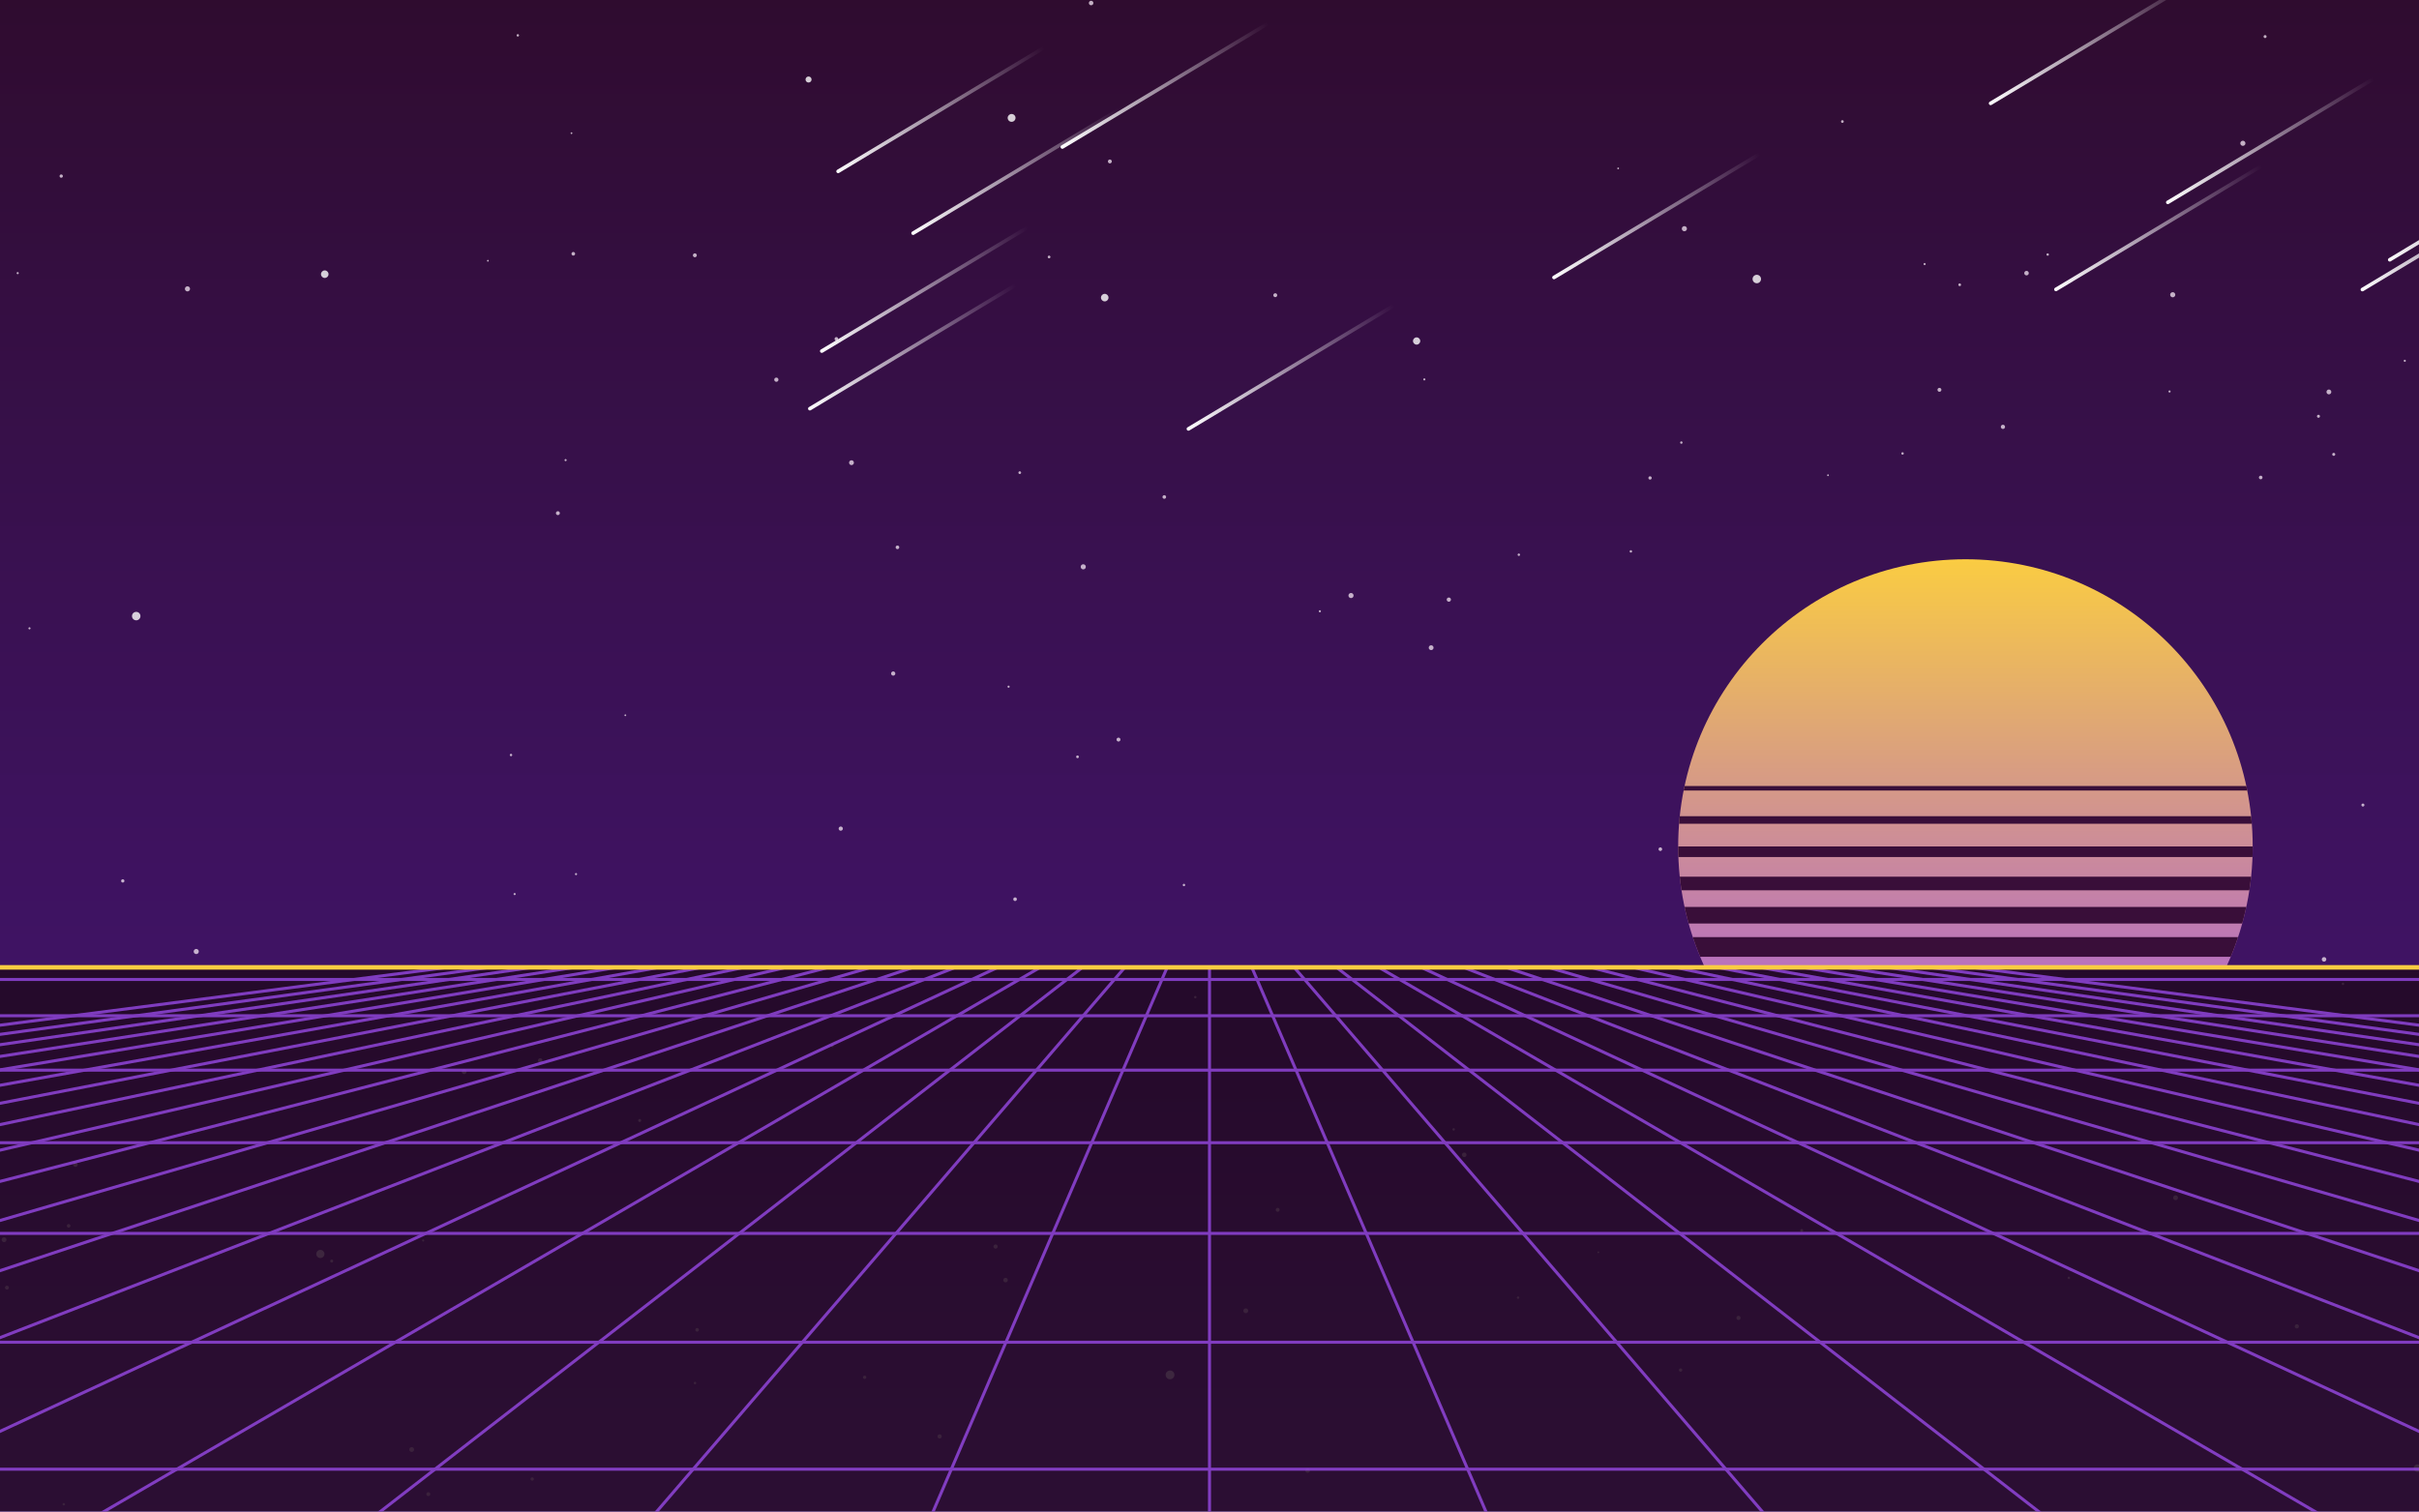
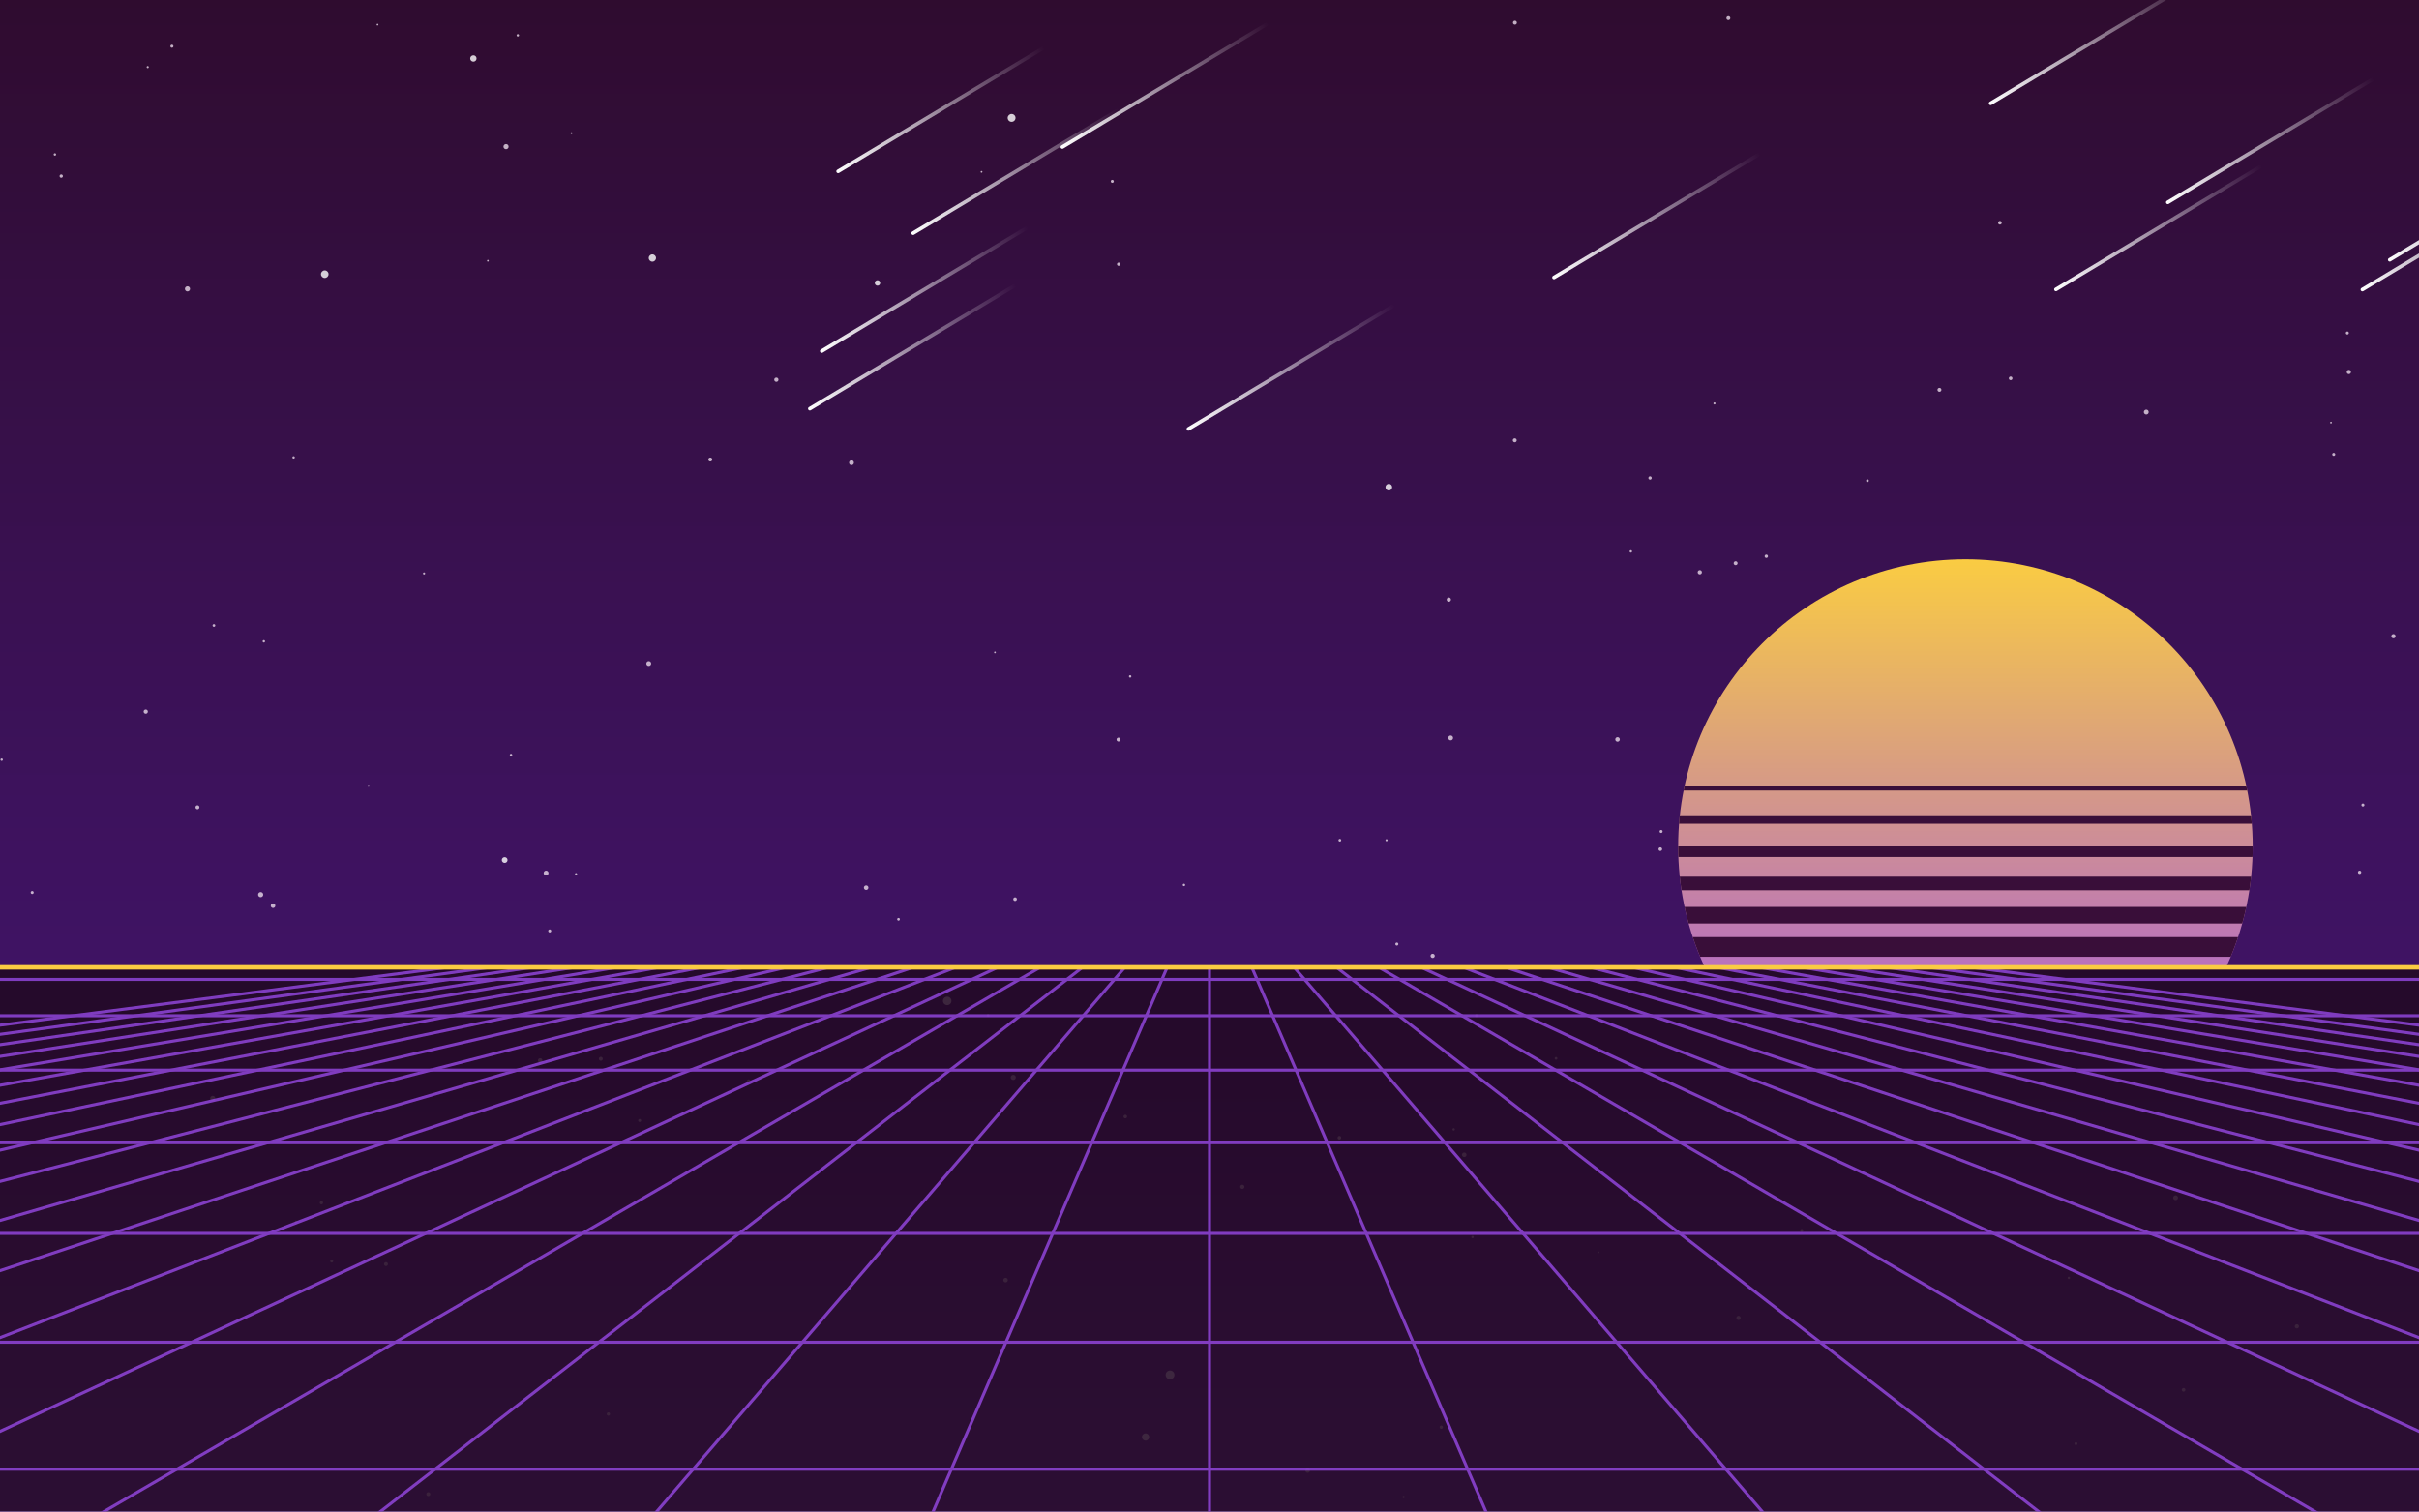
<svg xmlns="http://www.w3.org/2000/svg" width="800" height="500" viewBox="0 0 1600 1000" preserveAspectRatio="xMidYMid slice">
  <defs>
    <linearGradient id="sky2" x1="0" y1="0" x2="0" y2="1">
      <stop offset="0" stop-color="#310c31" stop-opacity=".9" />
      <stop offset=".7" stop-color="#4d1782" stop-opacity=".75" />
      <stop offset="1" stop-color="#9e4cf0" stop-opacity=".6" />
    </linearGradient>
    <linearGradient id="sun2" x1="0" y1="0" x2="0" y2="1">
      <stop offset="0" stop-color="#facc42" />
      <stop offset="1" stop-color="#9e4cf0" />
    </linearGradient>
    <linearGradient id="tail" x1="0" y1="0" x2="1" y2="0">
      <stop offset="0" stop-color="#ffffff" stop-opacity="0" />
      <stop offset="1" stop-color="#ffffff" />
    </linearGradient>
    <clipPath id="sunclip">
      <rect x="1050" y="360" width="500" height="280" />
    </clipPath>
    <clipPath id="sundisc">
      <circle cx="1300" cy="560" r="190" />
    </clipPath>
  </defs>
-   <style>.bg{fill:#1a0a1a}.lo{opacity:.8}@keyframes tw{0%,100%{opacity:.25}50%{opacity:1}}.s{animation:tw ease-in-out infinite}@keyframes streak{0%{transform:translate(0,0);opacity:0}6%{opacity:1}22%{transform:translate(-700px,420px);opacity:0}100%{transform:translate(-700px,420px);opacity:0}}.st{animation:streak linear infinite}@keyframes floor{from{transform:translateY(0)}to{transform:translateY(48px)}}.fm{animation:floor 2.4s linear infinite}</style>
+   <style>.bg{fill:#1a0a1a}.lo{opacity:.8}@keyframes tw{0%,100%{opacity:.3}50%{opacity:1}}.t0{animation:tw 4s ease-in-out infinite}.t1{animation:tw 5.5s ease-in-out infinite -1.5s}.t2{animation:tw 7s ease-in-out infinite -3s}.t3{animation:tw 9s ease-in-out infinite -5s}@keyframes streak{0%{transform:translate(0,0);opacity:0}6%{opacity:1}22%{transform:translate(-700px,420px);opacity:0}100%{transform:translate(-700px,420px);opacity:0}}.st{animation:streak linear infinite}@keyframes floor{from{transform:translateY(0)}to{transform:translateY(48px)}}.fm{animation:floor 2.4s linear infinite}</style>
  <rect class="bg" width="1600" height="1000" />
  <rect width="1600" height="1000" fill="url(#sky2)" />
  <g opacity=".8">
-     <circle class="s" cx="1439" cy="792.4" r="1.6" fill="#e8d9e8" style="animation-duration:5.5s;animation-delay:-3.7s" />
-     <circle class="s" cx="413.6" cy="473.2" r="0.6" fill="#e8d9e8" style="animation-duration:3.6s;animation-delay:-1.9s" />
-     <circle class="s" cx="1078.7" cy="364.8" r="0.8" fill="#e8d9e8" style="animation-duration:8.1s;animation-delay:-5s" />
-     <circle class="s" cx="379.2" cy="167.9" r="1.2" fill="#e8d9e8" style="animation-duration:7.5s;animation-delay:-5.3s" />
-     <circle class="s" cx="423.1" cy="741.3" r="1" fill="#e8d9e8" style="animation-duration:7.2s;animation-delay:-1.4s" />
-     <circle class="s" cx="2.7" cy="820.2" r="1.6" fill="#e8d9e8" style="animation-duration:6.8s;animation-delay:-0.2s" />
-     <circle class="s" cx="739.8" cy="489.3" r="1.3" fill="#e8d9e8" style="animation-duration:8.5s;animation-delay:-1.8s" />
-     <circle class="s" cx="352" cy="978.5" r="1.1" fill="#e8d9e8" style="animation-duration:8.7s;animation-delay:-4s" />
-     <circle class="s" cx="322.7" cy="172.5" r="0.6" fill="#e8d9e8" style="animation-duration:6.5s;animation-delay:-1s" />
-     <circle class="s" cx="1540.4" cy="259.3" r="1.6" fill="#e8d9e8" style="animation-duration:4.6s;animation-delay:-7.9s" />
-     <circle class="s" cx="958.3" cy="396.7" r="1.4" fill="#e8d9e8" style="animation-duration:8.3s;animation-delay:-4.1s" />
-     <circle class="s" cx="550.5" cy="691.9" r="0.9" fill="#e8d9e8" style="animation-duration:7.2s;animation-delay:-5.5s" />
-     <circle class="s" cx="665.1" cy="846.9" r="1.5" fill="#e8d9e8" style="animation-duration:6.8s;animation-delay:-3.8s" />
-     <circle class="s" cx="1590.6" cy="238.7" r="0.7" fill="#e8d9e8" style="animation-duration:4.8s;animation-delay:-1.9s" />
-     <circle class="s" cx="1057.2" cy="828.5" r="0.6" fill="#e8d9e8" style="animation-duration:8.9s;animation-delay:-2.4s" />
-     <circle class="s" cx="716.5" cy="375" r="1.7" fill="#e8d9e8" style="animation-duration:4.3s;animation-delay:-3.1s" />
-     <circle class="s" cx="1543.6" cy="300.6" r="1" fill="#e8d9e8" style="animation-duration:5.6s;animation-delay:-6.4s" />
-     <circle class="s" cx="1070.3" cy="111.4" r="0.6" fill="#e8d9e8" style="animation-duration:6.5s;animation-delay:-3s" />
-     <circle class="s" cx="1293.5" cy="603.2" r="1.1" fill="#e8d9e8" style="animation-duration:7.8s;animation-delay:-6.6s" />
-     <circle class="s" cx="734.1" cy="106.8" r="1.3" fill="#e8d9e8" style="animation-duration:7.9s;animation-delay:-1.6s" />
-     <circle class="s" cx="968.5" cy="764" r="1.5" fill="#e8d9e8" style="animation-duration:6.5s;animation-delay:-1.9s" />
-     <circle class="s" cx="1549.7" cy="650.9" r="0.8" fill="#e8d9e8" style="animation-duration:5.3s;animation-delay:-0.6s" />
-     <circle class="s" cx="1316.1" cy="483.2" r="1" fill="#e8d9e8" style="animation-duration:5.6s;animation-delay:-7.8s" />
-     <circle class="s" cx="893.6" cy="394" r="1.7" fill="#e8d9e8" style="animation-duration:4.5s;animation-delay:-6.9s" />
-     <circle class="s" cx="40.5" cy="116.5" r="1.1" fill="#e8d9e8" style="animation-duration:7s;animation-delay:-5.4s" />
-     <circle class="s" cx="730.7" cy="196.9" r="2.5" fill="#ffffff" style="animation-duration:7.7s;animation-delay:-6.3s" />
-     <circle class="s" cx="773.9" cy="909.6" r="2.9" fill="#ffffff" style="animation-duration:8.2s;animation-delay:-1.1s" />
-     <circle class="s" cx="340.4" cy="591.5" r="0.7" fill="#e8d9e8" style="animation-duration:7.4s;animation-delay:-8.8s" />
-     <circle class="s" cx="1247.5" cy="586.2" r="1.3" fill="#e8d9e8" style="animation-duration:4.9s;animation-delay:-4.2s" />
-     <circle class="s" cx="279.9" cy="820.7" r="0.7" fill="#e8d9e8" style="animation-duration:5.8s;animation-delay:-6.2s" />
-     <circle class="s" cx="563.2" cy="306.1" r="1.6" fill="#e8d9e8" style="animation-duration:8.7s;animation-delay:-3.3s" />
-     <circle class="s" cx="45.4" cy="811" r="1.2" fill="#e8d9e8" style="animation-duration:6.3s;animation-delay:-1.1s" />
-     <circle class="s" cx="864.9" cy="972.9" r="1.5" fill="#e8d9e8" style="animation-duration:7.6s;animation-delay:-7.7s" />
-     <circle class="s" cx="534.8" cy="52.6" r="2" fill="#ffffff" style="animation-duration:7.8s;animation-delay:-3.7s" />
-     <circle class="s" cx="378" cy="88.1" r="0.6" fill="#e8d9e8" style="animation-duration:3.7s;animation-delay:-2.8s" />
-     <circle class="s" cx="658.5" cy="824.7" r="1.4" fill="#e8d9e8" style="animation-duration:4.6s;animation-delay:-0.9s" />
-     <circle class="s" cx="124" cy="191.1" r="1.7" fill="#e8d9e8" style="animation-duration:6.6s;animation-delay:-3.7s" />
-     <circle class="s" cx="19.5" cy="415.7" r="0.7" fill="#e8d9e8" style="animation-duration:5.5s;animation-delay:-2.8s" />
-     <circle class="s" cx="1191.7" cy="814.1" r="1" fill="#e8d9e8" style="animation-duration:6.4s;animation-delay:-8.1s" />
-     <circle class="s" cx="937" cy="225.6" r="2.4" fill="#ffffff" style="animation-duration:4s;animation-delay:-4.1s" />
-     <circle class="s" cx="671.4" cy="594.9" r="1.2" fill="#e8d9e8" style="animation-duration:6.2s;animation-delay:-5.5s" />
-     <circle class="s" cx="556.1" cy="548.2" r="1.4" fill="#e8d9e8" style="animation-duration:6.3s;animation-delay:-3.2s" />
-     <circle class="s" cx="342.5" cy="23.4" r="0.8" fill="#e8d9e8" style="animation-duration:6s;animation-delay:-3.3s" />
-     <circle class="s" cx="369" cy="339.5" r="1.3" fill="#e8d9e8" style="animation-duration:4.7s;animation-delay:-5.4s" />
-     <circle class="s" cx="1368.4" cy="845.4" r="0.8" fill="#e8d9e8" style="animation-duration:3.1s;animation-delay:-1.4s" />
-     <circle class="s" cx="48.7" cy="749.9" r="0.6" fill="#e8d9e8" style="animation-duration:6s;animation-delay:-1.9s" />
-     <circle class="s" cx="219.4" cy="834.3" r="1" fill="#e8d9e8" style="animation-duration:8.2s;animation-delay:-2.4s" />
-     <circle class="s" cx="1483.5" cy="94.8" r="1.7" fill="#e8d9e8" style="animation-duration:5.5s;animation-delay:-6.2s" />
-     <circle class="s" cx="1268.4" cy="613" r="1.3" fill="#e8d9e8" style="animation-duration:3.8s;animation-delay:-2.6s" />
-     <circle class="s" cx="1004.6" cy="367" r="0.8" fill="#e8d9e8" style="animation-duration:6.7s;animation-delay:-3.3s" />
-     <circle class="s" cx="1519.2" cy="877.5" r="1.4" fill="#e8d9e8" style="animation-duration:8.8s;animation-delay:-3.5s" />
-     <circle class="s" cx="1112.1" cy="292.8" r="0.8" fill="#e8d9e8" style="animation-duration:6.5s;animation-delay:-8.5s" />
-     <circle class="s" cx="1098.2" cy="561.8" r="1.2" fill="#e8d9e8" style="animation-duration:8.7s;animation-delay:-5.2s" />
-     <circle class="s" cx="459.7" cy="915" r="0.8" fill="#e8d9e8" style="animation-duration:6.4s;animation-delay:-0.4s" />
-     <circle class="s" cx="1282.8" cy="257.9" r="1.3" fill="#e8d9e8" style="animation-duration:7.2s;animation-delay:-8.8s" />
-     <circle class="s" cx="667.1" cy="454.3" r="0.7" fill="#e8d9e8" style="animation-duration:6.6s;animation-delay:-7.5s" />
-     <circle class="s" cx="783.1" cy="585.5" r="0.8" fill="#e8d9e8" style="animation-duration:5.8s;animation-delay:-5.2s" />
-     <circle class="s" cx="90.1" cy="407.6" r="2.8" fill="#ffffff" style="animation-duration:5.2s;animation-delay:-5.5s" />
-     <circle class="s" cx="283.3" cy="988.5" r="1.3" fill="#e8d9e8" style="animation-duration:6.8s;animation-delay:-3.2s" />
-     <circle class="s" cx="1324.8" cy="282.4" r="1.4" fill="#e8d9e8" style="animation-duration:5.3s;animation-delay:-6.4s" />
-     <circle class="s" cx="338" cy="499.5" r="0.8" fill="#e8d9e8" style="animation-duration:5.4s;animation-delay:-4.2s" />
-     <circle class="s" cx="873" cy="404.4" r="0.7" fill="#e8d9e8" style="animation-duration:3.2s;animation-delay:-3.1s" />
-     <circle class="s" cx="513.5" cy="251.2" r="1.4" fill="#e8d9e8" style="animation-duration:6.5s;animation-delay:-7.4s" />
-     <circle class="s" cx="843.5" cy="195.3" r="1.3" fill="#e8d9e8" style="animation-duration:7.2s;animation-delay:-2.1s" />
-     <circle class="s" cx="961.5" cy="747.2" r="0.8" fill="#e8d9e8" style="animation-duration:5.7s;animation-delay:-6s" />
-     <circle class="s" cx="1369.1" cy="605.2" r="0.9" fill="#e8d9e8" style="animation-duration:8.6s;animation-delay:-4.4s" />
-     <circle class="s" cx="1562.9" cy="532.6" r="1" fill="#e8d9e8" style="animation-duration:8.4s;animation-delay:-5.3s" />
-     <circle class="s" cx="1191.4" cy="572.9" r="1.7" fill="#e8d9e8" style="animation-duration:4.7s;animation-delay:-0.1s" />
-     <circle class="s" cx="214.8" cy="181.4" r="2.5" fill="#ffffff" style="animation-duration:3.4s;animation-delay:-5.6s" />
-     <circle class="s" cx="1004.1" cy="858.5" r="0.8" fill="#e8d9e8" style="animation-duration:8s;animation-delay:-6.1s" />
-     <circle class="s" cx="357.3" cy="701.6" r="1.5" fill="#e8d9e8" style="animation-duration:8.1s;animation-delay:-3.7s" />
-     <circle class="s" cx="11.7" cy="180.7" r="0.7" fill="#e8d9e8" style="animation-duration:6.2s;animation-delay:-5.6s" />
-     <circle class="s" cx="381" cy="578.3" r="0.7" fill="#e8d9e8" style="animation-duration:6.1s;animation-delay:-6.9s" />
-     <circle class="s" cx="461.1" cy="879.8" r="1.2" fill="#e8d9e8" style="animation-duration:6.7s;animation-delay:-3.4s" />
-     <circle class="s" cx="1149.9" cy="871.9" r="1.4" fill="#e8d9e8" style="animation-duration:8.4s;animation-delay:-7.5s" />
-     <circle class="s" cx="845.1" cy="800.4" r="1.3" fill="#e8d9e8" style="animation-duration:5.9s;animation-delay:-8.4s" />
-     <circle class="s" cx="1091.4" cy="316.2" r="1.1" fill="#e8d9e8" style="animation-duration:5.7s;animation-delay:-7s" />
-     <circle class="s" cx="374.1" cy="304.4" r="0.7" fill="#e8d9e8" style="animation-duration:3.3s;animation-delay:-0.7s" />
-     <circle class="s" cx="669.1" cy="78" r="2.6" fill="#ffffff" style="animation-duration:6s;animation-delay:-1s" />
-     <circle class="s" cx="307" cy="709" r="1.6" fill="#e8d9e8" style="animation-duration:6.2s;animation-delay:-8.7s" />
-     <circle class="s" cx="942.1" cy="251" r="0.7" fill="#e8d9e8" style="animation-duration:6.2s;animation-delay:-8.7s" />
-     <circle class="s" cx="1354.4" cy="168.4" r="0.8" fill="#e8d9e8" style="animation-duration:6.2s;animation-delay:-2.2s" />
-     <circle class="s" cx="1437.1" cy="195" r="1.7" fill="#e8d9e8" style="animation-duration:6.5s;animation-delay:-6s" />
-     <circle class="s" cx="1537.2" cy="634.7" r="1.5" fill="#e8d9e8" style="animation-duration:8.8s;animation-delay:-7.8s" />
-     <circle class="s" cx="42.2" cy="995.2" r="0.8" fill="#e8d9e8" style="animation-duration:3.9s;animation-delay:-7.7s" />
-     <circle class="s" cx="571.9" cy="911.2" r="1.1" fill="#e8d9e8" style="animation-duration:6.7s;animation-delay:-7.5s" />
-     <circle class="s" cx="1114.1" cy="151.3" r="1.7" fill="#e8d9e8" style="animation-duration:4s;animation-delay:-8.4s" />
-     <circle class="s" cx="1296.2" cy="188.4" r="0.9" fill="#e8d9e8" style="animation-duration:4.9s;animation-delay:-6.4s" />
-     <circle class="s" cx="459.6" cy="168.9" r="1.3" fill="#e8d9e8" style="animation-duration:4.1s;animation-delay:-0.1s" />
-     <circle class="s" cx="1258.4" cy="300" r="0.8" fill="#e8d9e8" style="animation-duration:7.9s;animation-delay:-0.7s" />
-     <circle class="s" cx="1599" cy="971.3" r="2.5" fill="#ffffff" style="animation-duration:3.5s;animation-delay:-7.9s" />
-     <circle class="s" cx="1209.1" cy="314.4" r="0.6" fill="#e8d9e8" style="animation-duration:4.7s;animation-delay:-7.2s" />
-     <circle class="s" cx="1111.6" cy="906.4" r="1.1" fill="#e8d9e8" style="animation-duration:6.1s;animation-delay:-0.9s" />
-     <circle class="s" cx="770.1" cy="328.8" r="1.2" fill="#e8d9e8" style="animation-duration:5.1s;animation-delay:-8.5s" />
-     <circle class="s" cx="129.8" cy="629.5" r="1.7" fill="#e8d9e8" style="animation-duration:4s;animation-delay:-1.6s" />
-     <circle class="s" cx="1162" cy="184.6" r="2.8" fill="#ffffff" style="animation-duration:6s;animation-delay:-7.2s" />
-     <circle class="s" cx="211.9" cy="829.6" r="2.7" fill="#ffffff" style="animation-duration:3.1s;animation-delay:-4.7s" />
-     <circle class="s" cx="272.3" cy="959" r="1.6" fill="#e8d9e8" style="animation-duration:3.4s;animation-delay:-0.8s" />
-     <circle class="s" cx="1495.3" cy="315.9" r="1.2" fill="#e8d9e8" style="animation-duration:6.5s;animation-delay:-5.7s" />
-     <circle class="s" cx="1218.6" cy="80.4" r="0.9" fill="#e8d9e8" style="animation-duration:6.8s;animation-delay:-6s" />
-     <circle class="s" cx="1533.5" cy="275.4" r="1" fill="#e8d9e8" style="animation-duration:3.7s;animation-delay:-1s" />
-     <circle class="s" cx="593.6" cy="362.1" r="1.2" fill="#e8d9e8" style="animation-duration:4.2s;animation-delay:-4.6s" />
-     <circle class="s" cx="590.8" cy="445.6" r="1.4" fill="#e8d9e8" style="animation-duration:7.3s;animation-delay:-5.8s" />
-     <circle class="s" cx="1471.8" cy="527.7" r="1" fill="#e8d9e8" style="animation-duration:3.6s;animation-delay:-5.4s" />
-     <circle class="s" cx="1498.2" cy="24.2" r="1" fill="#e8d9e8" style="animation-duration:3.6s;animation-delay:-7.6s" />
-     <circle class="s" cx="674.5" cy="312.7" r="0.9" fill="#e8d9e8" style="animation-duration:4.4s;animation-delay:-1.1s" />
-     <circle class="s" cx="824" cy="867.2" r="1.6" fill="#e8d9e8" style="animation-duration:7.7s;animation-delay:-2.5s" />
-     <circle class="s" cx="712.7" cy="500.7" r="0.9" fill="#e8d9e8" style="animation-duration:8.8s;animation-delay:-7s" />
-     <circle class="s" cx="49.9" cy="770.5" r="1.5" fill="#e8d9e8" style="animation-duration:7s;animation-delay:-0.9s" />
-     <circle class="s" cx="621.5" cy="950.3" r="1.4" fill="#e8d9e8" style="animation-duration:3.5s;animation-delay:-6.6s" />
-     <circle class="s" cx="790.6" cy="659.7" r="0.8" fill="#e8d9e8" style="animation-duration:6.2s;animation-delay:-4.6s" />
-     <circle class="s" cx="1435" cy="259" r="0.7" fill="#e8d9e8" style="animation-duration:3.7s;animation-delay:-0.8s" />
-     <circle class="s" cx="1273" cy="174.7" r="0.7" fill="#e8d9e8" style="animation-duration:3.6s;animation-delay:-5s" />
-     <circle class="s" cx="4.6" cy="851.9" r="1.3" fill="#e8d9e8" style="animation-duration:5s;animation-delay:-2.3s" />
-     <circle class="s" cx="1340.4" cy="180.7" r="1.5" fill="#e8d9e8" style="animation-duration:6.8s;animation-delay:-4.6s" />
-     <circle class="s" cx="721.7" cy="2" r="1.5" fill="#e8d9e8" style="animation-duration:4s;animation-delay:-5.4s" />
-     <circle class="s" cx="693.9" cy="170" r="0.9" fill="#e8d9e8" style="animation-duration:7.5s;animation-delay:-7.8s" />
-     <circle class="s" cx="81.2" cy="582.8" r="1.1" fill="#e8d9e8" style="animation-duration:8s;animation-delay:-6.8s" />
-     <circle class="s" cx="553.2" cy="224.2" r="1.2" fill="#e8d9e8" style="animation-duration:8s;animation-delay:-2.5s" />
-     <circle class="s" cx="946.6" cy="428.5" r="1.6" fill="#e8d9e8" style="animation-duration:7s;animation-delay:-3.9s" />
+     <g class="t0">
+       <circle cx="1439" cy="792.4" r="1.6" fill="#e8d9e8" />
+       <circle cx="886.2" cy="555.9" r="0.9" fill="#e8d9e8" />
+       <circle cx="1418.1" cy="625.4" r="0.6" fill="#e8d9e8" />
+       <circle cx="322.7" cy="172.5" r="0.6" fill="#e8d9e8" />
+       <circle cx="735.7" cy="120" r="1" fill="#e8d9e8" />
+       <circle cx="194.2" cy="302.6" r="0.8" fill="#e8d9e8" />
+       <circle cx="1543.6" cy="300.6" r="1" fill="#e8d9e8" />
+       <circle cx="1168.3" cy="368" r="1.1" fill="#e8d9e8" />
+       <circle cx="280.5" cy="379.4" r="0.7" fill="#e8d9e8" />
+       <circle cx="40.5" cy="116.5" r="1.1" fill="#e8d9e8" />
+       <circle cx="195.8" cy="808.3" r="0.8" fill="#e8d9e8" />
+       <circle cx="96.4" cy="470.8" r="1.4" fill="#e8d9e8" />
+       <circle cx="864.9" cy="972.9" r="1.5" fill="#e8d9e8" />
+       <circle cx="495.2" cy="715.2" r="1.1" fill="#e8d9e8" />
+       <circle cx="141.5" cy="413.8" r="0.9" fill="#e8d9e8" />
+       <circle cx="671.4" cy="594.9" r="1.2" fill="#e8d9e8" />
+       <circle cx="594.3" cy="608.2" r="0.9" fill="#e8d9e8" />
+       <circle cx="1.1" cy="502.6" r="0.8" fill="#e8d9e8" />
+       <circle cx="1268.4" cy="613" r="1.3" fill="#e8d9e8" />
+       <circle cx="626.5" cy="662.2" r="2.8" fill="#ffffff" />
+       <circle cx="333.8" cy="569" r="1.9" fill="#ffffff" />
+       <circle cx="783.1" cy="585.5" r="0.8" fill="#e8d9e8" />
+       <circle cx="572.9" cy="587.3" r="1.5" fill="#e8d9e8" />
+       <circle cx="113.7" cy="30.6" r="1" fill="#e8d9e8" />
+       <circle cx="961.5" cy="747.2" r="0.8" fill="#e8d9e8" />
+       <circle cx="947.6" cy="632.4" r="1.4" fill="#e8d9e8" />
+       <circle cx="255.3" cy="836.3" r="1.3" fill="#e8d9e8" />
+       <circle cx="381" cy="578.3" r="0.7" fill="#e8d9e8" />
+       <circle cx="1329.9" cy="250.3" r="1.2" fill="#e8d9e8" />
+       <circle cx="97.7" cy="44.4" r="0.7" fill="#e8d9e8" />
+     </g>
+     <g class="t1">
+       <circle cx="653.6" cy="671.8" r="0.9" fill="#e8d9e8" />
+       <circle cx="885.9" cy="752.7" r="1.2" fill="#e8d9e8" />
+       <circle cx="739.8" cy="489.3" r="1.3" fill="#e8d9e8" />
+       <circle cx="172.4" cy="591.9" r="1.7" fill="#e8d9e8" />
+       <circle cx="397.4" cy="700.5" r="1.3" fill="#e8d9e8" />
+       <circle cx="1057.2" cy="828.5" r="0.6" fill="#e8d9e8" />
+       <circle cx="1143.2" cy="12" r="1.3" fill="#e8d9e8" />
+       <circle cx="974" cy="818.4" r="0.8" fill="#e8d9e8" />
+       <circle cx="1316.1" cy="483.2" r="1" fill="#e8d9e8" />
+       <circle cx="953.3" cy="944.2" r="1.1" fill="#e8d9e8" />
+       <circle cx="140.7" cy="726.7" r="1.7" fill="#e8d9e8" />
+       <circle cx="563.2" cy="306.1" r="1.6" fill="#e8d9e8" />
+       <circle cx="1373.1" cy="955.1" r="1" fill="#e8d9e8" />
+       <circle cx="1134" cy="266.9" r="0.7" fill="#e8d9e8" />
+       <circle cx="1191.7" cy="814.1" r="1" fill="#e8d9e8" />
+       <circle cx="976.6" cy="671.9" r="1" fill="#e8d9e8" />
+       <circle cx="1001.9" cy="291.3" r="1.3" fill="#e8d9e8" />
+       <circle cx="219.4" cy="834.3" r="1" fill="#e8d9e8" />
+       <circle cx="469.8" cy="304" r="1.3" fill="#e8d9e8" />
+       <circle cx="361.2" cy="577.6" r="1.6" fill="#e8d9e8" />
+       <circle cx="1282.8" cy="257.9" r="1.3" fill="#e8d9e8" />
+       <circle cx="928.4" cy="990.4" r="0.7" fill="#e8d9e8" />
+       <circle cx="1124.3" cy="378.6" r="1.4" fill="#e8d9e8" />
+       <circle cx="513.5" cy="251.2" r="1.4" fill="#e8d9e8" />
+       <circle cx="1069.9" cy="489.2" r="1.5" fill="#e8d9e8" />
+       <circle cx="1541.8" cy="279.6" r="0.6" fill="#e8d9e8" />
+       <circle cx="357.3" cy="701.6" r="1.5" fill="#e8d9e8" />
+       <circle cx="1235.2" cy="318" r="0.9" fill="#e8d9e8" />
+       <circle cx="959.5" cy="488.2" r="1.6" fill="#e8d9e8" />
+       <circle cx="669.1" cy="78" r="2.6" fill="#ffffff" />
+     </g>
+     <g class="t2">
+       <circle cx="36.3" cy="102.2" r="0.8" fill="#e8d9e8" />
+       <circle cx="423.1" cy="741.3" r="1" fill="#e8d9e8" />
+       <circle cx="313.1" cy="38.7" r="2.1" fill="#ffffff" />
+       <circle cx="1419.6" cy="272.6" r="1.6" fill="#e8d9e8" />
+       <circle cx="665.1" cy="846.9" r="1.5" fill="#e8d9e8" />
+       <circle cx="431.5" cy="170.7" r="2.4" fill="#ffffff" />
+       <circle cx="21.3" cy="590.5" r="1" fill="#e8d9e8" />
+       <circle cx="968.5" cy="764" r="1.5" fill="#e8d9e8" />
+       <circle cx="1380.2" cy="503.1" r="1.2" fill="#e8d9e8" />
+       <circle cx="821.7" cy="785.2" r="1.4" fill="#e8d9e8" />
+       <circle cx="1247.5" cy="586.2" r="1.3" fill="#e8d9e8" />
+       <circle cx="580.4" cy="187.2" r="1.8" fill="#ffffff" />
+       <circle cx="212.6" cy="795.7" r="1.1" fill="#e8d9e8" />
+       <circle cx="124" cy="191.1" r="1.7" fill="#e8d9e8" />
+       <circle cx="1444.3" cy="919.5" r="1.2" fill="#e8d9e8" />
+       <circle cx="1098.7" cy="550.1" r="1" fill="#e8d9e8" />
+       <circle cx="1368.4" cy="845.4" r="0.8" fill="#e8d9e8" />
+       <circle cx="429.1" cy="439" r="1.6" fill="#e8d9e8" />
+       <circle cx="363.6" cy="615.9" r="1" fill="#e8d9e8" />
+       <circle cx="1098.2" cy="561.8" r="1.2" fill="#e8d9e8" />
+       <circle cx="1560.7" cy="577.1" r="1.1" fill="#e8d9e8" />
+       <circle cx="1148" cy="372.6" r="1.3" fill="#e8d9e8" />
+       <circle cx="338" cy="499.5" r="0.8" fill="#e8d9e8" />
+       <circle cx="1322.8" cy="147.4" r="1.2" fill="#e8d9e8" />
+       <circle cx="402.4" cy="935.5" r="1.1" fill="#e8d9e8" />
+       <circle cx="214.8" cy="181.4" r="2.5" fill="#ffffff" />
+       <circle cx="649.2" cy="113.7" r="0.6" fill="#e8d9e8" />
+       <circle cx="923.9" cy="624.6" r="1" fill="#e8d9e8" />
+       <circle cx="1091.4" cy="316.2" r="1.1" fill="#e8d9e8" />
+       <circle cx="174.5" cy="424.3" r="0.8" fill="#e8d9e8" />
+     </g>
+     <g class="t3">
+       <circle cx="1078.7" cy="364.8" r="0.8" fill="#e8d9e8" />
+       <circle cx="249.7" cy="16.3" r="0.6" fill="#e8d9e8" />
+       <circle cx="757.7" cy="950.7" r="2.4" fill="#ffffff" />
+       <circle cx="958.3" cy="396.7" r="1.4" fill="#e8d9e8" />
+       <circle cx="670.2" cy="712.8" r="1.7" fill="#e8d9e8" />
+       <circle cx="1552.6" cy="220.3" r="1" fill="#e8d9e8" />
+       <circle cx="1293.5" cy="603.2" r="1.1" fill="#e8d9e8" />
+       <circle cx="334.7" cy="97" r="1.7" fill="#e8d9e8" />
+       <circle cx="1553.6" cy="246.1" r="1.4" fill="#e8d9e8" />
+       <circle cx="773.9" cy="909.6" r="2.9" fill="#ffffff" />
+       <circle cx="747.5" cy="447.5" r="0.8" fill="#e8d9e8" />
+       <circle cx="917.1" cy="555.9" r="0.7" fill="#e8d9e8" />
+       <circle cx="378" cy="88.1" r="0.6" fill="#e8d9e8" />
+       <circle cx="658.1" cy="431.6" r="0.6" fill="#e8d9e8" />
+       <circle cx="739.9" cy="174.8" r="1.1" fill="#e8d9e8" />
+       <circle cx="342.5" cy="23.4" r="0.8" fill="#e8d9e8" />
+       <circle cx="243.8" cy="519.9" r="0.6" fill="#e8d9e8" />
+       <circle cx="1583.1" cy="420.9" r="1.4" fill="#e8d9e8" />
+       <circle cx="1519.2" cy="877.5" r="1.4" fill="#e8d9e8" />
+       <circle cx="918.6" cy="322.3" r="2.2" fill="#ffffff" />
+       <circle cx="180.6" cy="599.2" r="1.5" fill="#e8d9e8" />
+       <circle cx="283.3" cy="988.5" r="1.3" fill="#e8d9e8" />
+       <circle cx="744.3" cy="738.7" r="1.2" fill="#e8d9e8" />
+       <circle cx="1029.2" cy="700.2" r="0.9" fill="#e8d9e8" />
+       <circle cx="1562.9" cy="532.6" r="1" fill="#e8d9e8" />
+       <circle cx="1002" cy="15" r="1.3" fill="#e8d9e8" />
+       <circle cx="130.6" cy="534.1" r="1.3" fill="#e8d9e8" />
+       <circle cx="1149.9" cy="871.9" r="1.4" fill="#e8d9e8" />
+       <circle cx="1247.4" cy="632.1" r="0.9" fill="#e8d9e8" />
+       <circle cx="1440.8" cy="526" r="1.7" fill="#e8d9e8" />
+     </g>
  </g>
  <g clip-path="url(#sunclip)">
    <g clip-path="url(#sundisc)">
      <circle cx="1300" cy="560" r="190" fill="url(#sun2)" />
      <rect x="1040" y="520" width="520" height="3" fill="#390e39" />
      <rect x="1040" y="540" width="520" height="5" fill="#390e39" />
      <rect x="1040" y="560" width="520" height="7" fill="#390e39" />
      <rect x="1040" y="580" width="520" height="9" fill="#390e39" />
      <rect x="1040" y="600" width="520" height="11" fill="#390e39" />
      <rect x="1040" y="620" width="520" height="13" fill="#390e39" />
    </g>
  </g>
  <g transform="translate(691.1,32.6) rotate(149)">
    <rect class="st" width="160" height="2.4" rx="1.2" fill="url(#tail)" style="animation-duration:7s;animation-delay:-2.9s" />
  </g>
  <g transform="translate(1164.6,102.8) rotate(149)">
    <rect class="st" width="160" height="2.4" rx="1.2" fill="url(#tail)" style="animation-duration:10.9s;animation-delay:-3.2s" />
  </g>
  <g transform="translate(1717.4,91.1) rotate(149)">
    <rect class="st" width="160" height="2.4" rx="1.2" fill="url(#tail)" style="animation-duration:5.6s;animation-delay:-1.4s" />
  </g>
  <g transform="translate(839.4,16.5) rotate(149)">
    <rect class="st" width="160" height="2.4" rx="1.2" fill="url(#tail)" style="animation-duration:7s;animation-delay:-3.7s" />
  </g>
  <g transform="translate(740.7,73.5) rotate(149)">
    <rect class="st" width="160" height="2.4" rx="1.2" fill="url(#tail)" style="animation-duration:11.4s;animation-delay:-9.4s" />
  </g>
  <g transform="translate(672.4,189.6) rotate(149)">
    <rect class="st" width="160" height="2.4" rx="1.2" fill="url(#tail)" style="animation-duration:5.9s;animation-delay:-2.7s" />
  </g>
  <g transform="translate(922.8,203) rotate(149)">
    <rect class="st" width="160" height="2.4" rx="1.2" fill="url(#tail)" style="animation-duration:8.5s;animation-delay:-6.8s" />
  </g>
  <g transform="translate(1453.4,-12.4) rotate(149)">
    <rect class="st" width="160" height="2.4" rx="1.2" fill="url(#tail)" style="animation-duration:5.1s;animation-delay:-0.1s" />
  </g>
  <g transform="translate(680.3,151.5) rotate(149)">
    <rect class="st" width="160" height="2.4" rx="1.2" fill="url(#tail)" style="animation-duration:5.1s;animation-delay:-1.2s" />
  </g>
  <g transform="translate(1780.1,188.8) rotate(149)">
    <rect class="st" width="160" height="2.4" rx="1.2" fill="url(#tail)" style="animation-duration:7.7s;animation-delay:-6.2s" />
  </g>
  <g transform="translate(1496.6,110.7) rotate(149)">
    <rect class="st" width="160" height="2.4" rx="1.2" fill="url(#tail)" style="animation-duration:10.3s;animation-delay:-5.5s" />
  </g>
  <g transform="translate(1699.3,110.8) rotate(149)">
    <rect class="st" width="160" height="2.4" rx="1.2" fill="url(#tail)" style="animation-duration:5.1s;animation-delay:-4.8s" />
  </g>
  <g transform="translate(1570.6,53.1) rotate(149)">
    <rect class="st" width="160" height="2.4" rx="1.2" fill="url(#tail)" style="animation-duration:9.3s;animation-delay:-2.4s" />
  </g>
  <g transform="translate(1753.3,87.6) rotate(149)">
    <rect class="st" width="160" height="2.4" rx="1.2" fill="url(#tail)" style="animation-duration:6.4s;animation-delay:-1.5s" />
  </g>
  <rect y="640" width="1600" height="360" fill="#210821" opacity=".85" />
  <g stroke="#9e4cf0" stroke-width="2" opacity=".75">
    <path d="M296 640 L-2800 1040" />
    <path d="M324 640 L-2600 1040" />
    <path d="M352 640 L-2400 1040" />
    <path d="M380 640 L-2200 1040" />
    <path d="M408 640 L-2000 1040" />
    <path d="M436 640 L-1800 1040" />
    <path d="M464 640 L-1600 1040" />
    <path d="M492 640 L-1400 1040" />
    <path d="M520 640 L-1200 1040" />
    <path d="M548 640 L-1000 1040" />
    <path d="M576 640 L-800 1040" />
    <path d="M604 640 L-600 1040" />
    <path d="M632 640 L-400 1040" />
    <path d="M660 640 L-200 1040" />
    <path d="M688 640 L0 1040" />
    <path d="M716 640 L200 1040" />
    <path d="M744 640 L400 1040" />
    <path d="M772 640 L600 1040" />
    <path d="M800 640 L800 1040" />
    <path d="M828 640 L1000 1040" />
    <path d="M856 640 L1200 1040" />
    <path d="M884 640 L1400 1040" />
    <path d="M912 640 L1600 1040" />
    <path d="M940 640 L1800 1040" />
    <path d="M968 640 L2000 1040" />
    <path d="M996 640 L2200 1040" />
    <path d="M1024 640 L2400 1040" />
    <path d="M1052 640 L2600 1040" />
    <path d="M1080 640 L2800 1040" />
    <path d="M1108 640 L3000 1040" />
    <path d="M1136 640 L3200 1040" />
    <path d="M1164 640 L3400 1040" />
    <path d="M1192 640 L3600 1040" />
    <path d="M1220 640 L3800 1040" />
    <path d="M1248 640 L4000 1040" />
    <path d="M1276 640 L4200 1040" />
    <path d="M1304 640 L4400 1040" />
    <g class="fm">
      <path d="M-200 648 H1800" />
      <path d="M-200 672 H1800" />
      <path d="M-200 708 H1800" />
      <path d="M-200 756 H1800" />
      <path d="M-200 816 H1800" />
      <path d="M-200 888 H1800" />
      <path d="M-200 972 H1800" />
      <path d="M-200 1068 H1800" />
      <path d="M-200 1176 H1800" />
    </g>
  </g>
  <path d="M0 640 H1600" stroke="#facc42" stroke-width="3" />
</svg>
